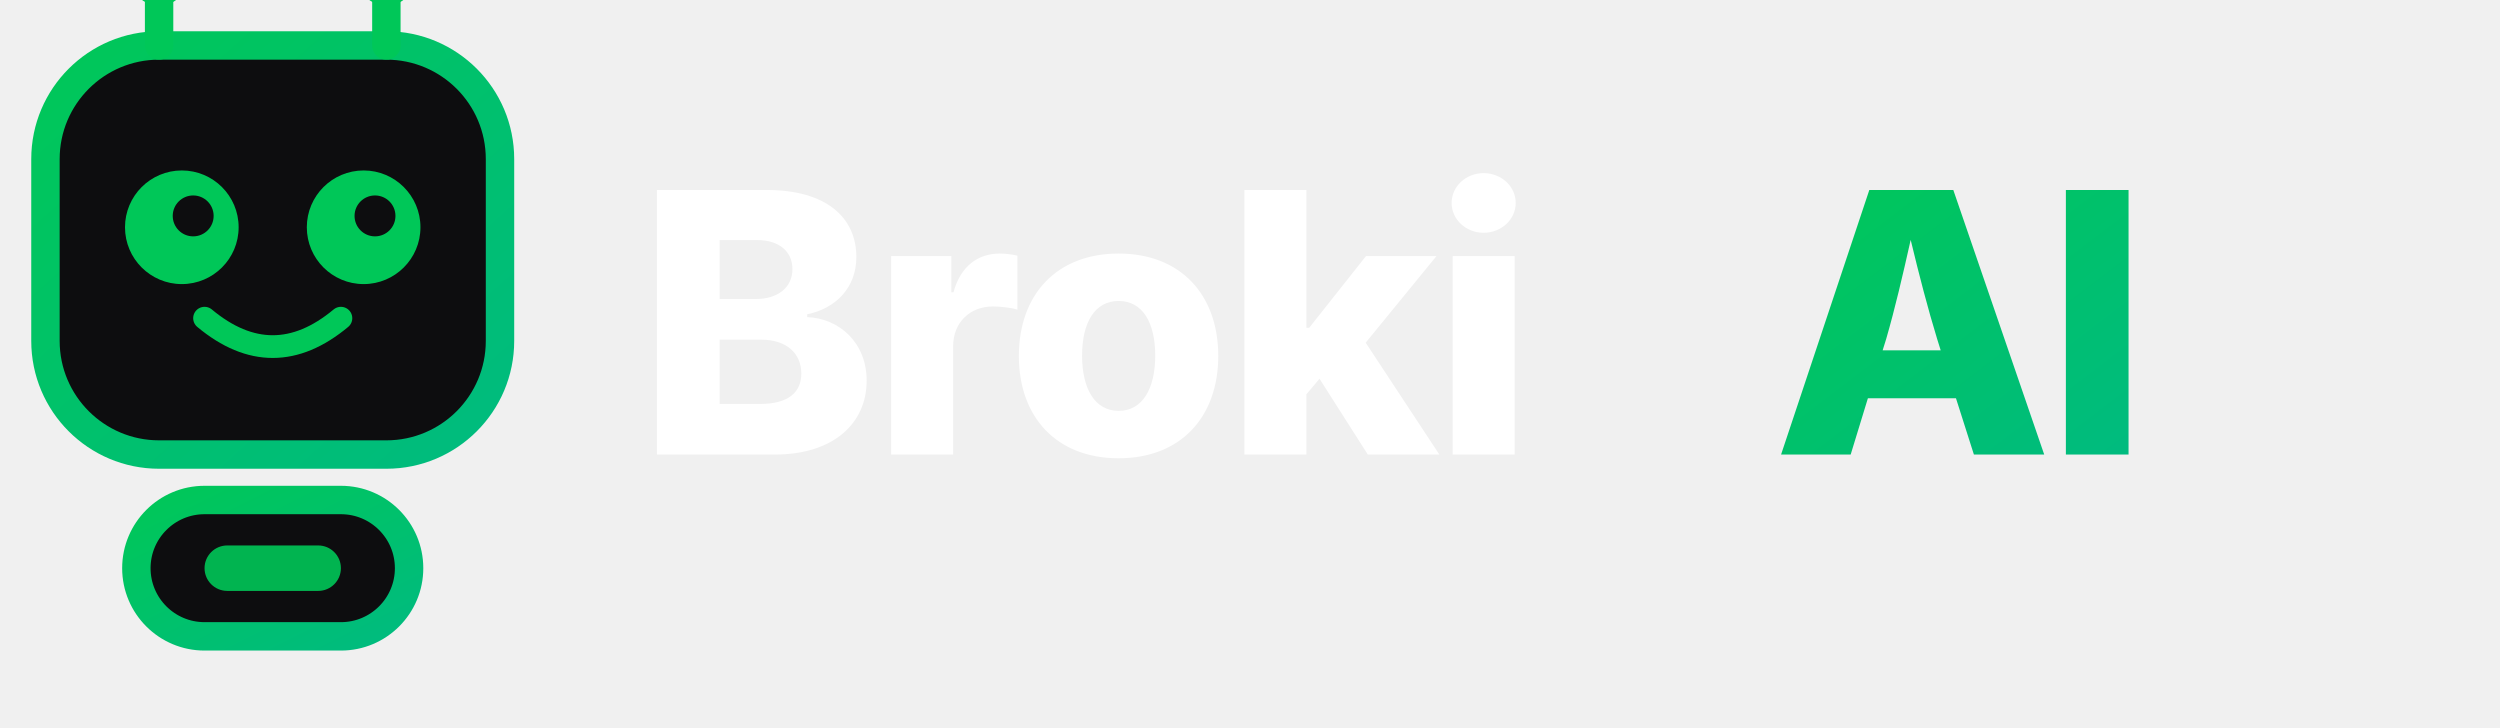
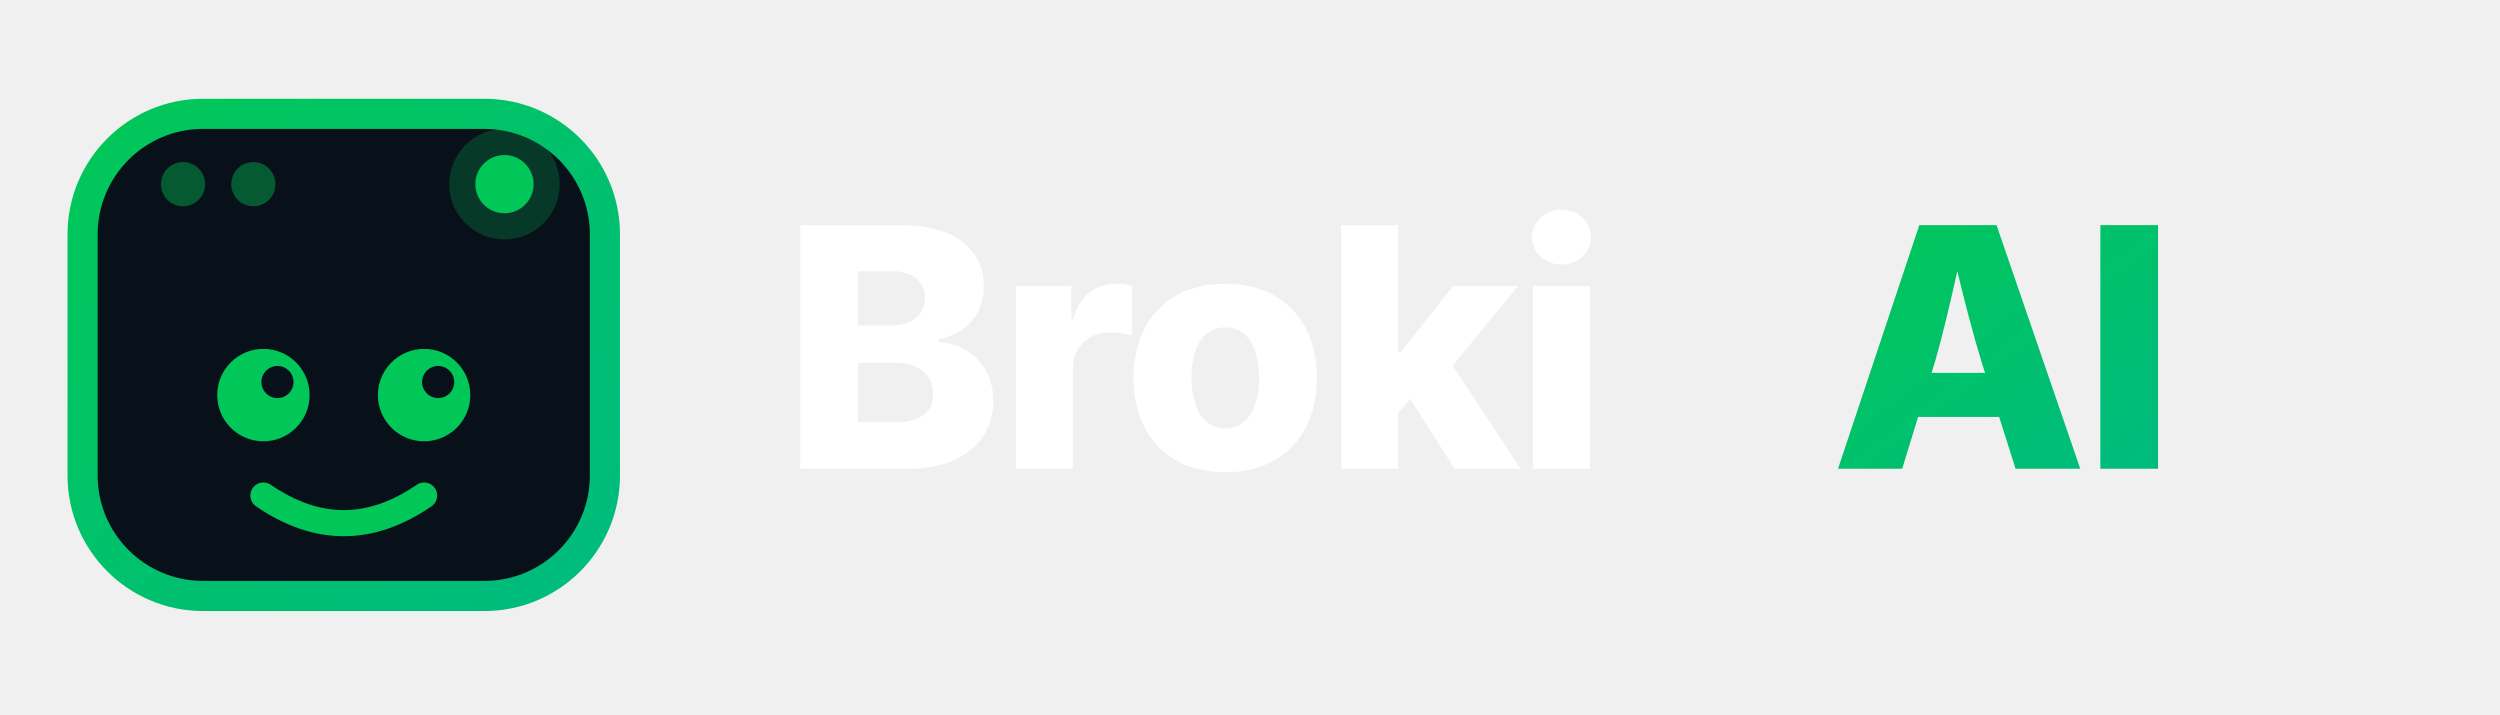
- <svg xmlns="http://www.w3.org/2000/svg" viewBox="0 0 220 64" width="220" height="64">
+ <svg xmlns="http://www.w3.org/2000/svg" viewBox="0 0 224 64" width="224" height="64">
  <defs>
    <linearGradient id="grad" x1="0%" y1="0%" x2="100%" y2="100%">
      <stop offset="0%" stop-color="#00c758" />
      <stop offset="100%" stop-color="#00bb7f" />
    </linearGradient>
  </defs>
-   <g transform="translate(4, 4)">
-     <rect x="0" y="0" width="40" height="36" rx="10" ry="10" fill="#0d0d0f" stroke="url(#grad)" stroke-width="2.5" />
-     <line x1="10" y1="0" x2="10" y2="-6" stroke="#00c758" stroke-width="2.5" stroke-linecap="round" />
-     <line x1="30" y1="0" x2="30" y2="-6" stroke="#00c758" stroke-width="2.5" stroke-linecap="round" />
-     <circle cx="10" cy="-6" r="2.5" fill="#00c758" />
-     <circle cx="30" cy="-6" r="2.5" fill="#00c758" />
-     <circle cx="12" cy="16" r="5" fill="#00c758" />
-     <circle cx="28" cy="16" r="5" fill="#00c758" />
-     <circle cx="13" cy="15" r="1.8" fill="#0d0d0f" />
-     <circle cx="29" cy="15" r="1.8" fill="#0d0d0f" />
-     <path d="M 14 24 Q 20 29 26 24" stroke="#00c758" stroke-width="2" fill="none" stroke-linecap="round" />
-     <rect x="8" y="40" width="24" height="12" rx="6" ry="6" fill="#0d0d0f" stroke="url(#grad)" stroke-width="2.5" />
-     <rect x="14" y="44" width="12" height="4" rx="2" fill="#00c758" opacity="0.9" />
+   <g transform="translate(2,3) scale(0.9)">
+     <rect x="6" y="8" width="52" height="48" rx="12" ry="12" fill="#081119" stroke="url(#grad)" stroke-width="3" />
+     <line x1="8" y1="22" x2="56" y2="22" stroke="url(#grad)" stroke-width="1.8" opacity="0.45" />
+     <circle cx="16" cy="15" r="2.2" fill="#00c758" opacity="0.4" />
+     <circle cx="23" cy="15" r="2.2" fill="#00c758" opacity="0.4" />
+     <circle cx="48" cy="15" r="5.5" fill="#00c758" opacity="0.22" />
+     <circle cx="48" cy="15" r="2.9" fill="#00c758" />
+     <circle cx="24" cy="36" r="4.6" fill="#00c758" />
+     <circle cx="40" cy="36" r="4.6" fill="#00c758" />
+     <circle cx="25.4" cy="34.7" r="1.6" fill="#081119" />
+     <circle cx="41.4" cy="34.7" r="1.6" fill="#081119" />
+     <path d="M 24 46 Q 32 51.5 40 46" stroke="#00c758" stroke-width="2.6" fill="none" stroke-linecap="round" />
  </g>
-   <text x="56" y="40" font-family="system-ui, -apple-system, sans-serif" font-size="32" font-weight="800" fill="#ffffff" letter-spacing="-0.02em">Broki</text>
-   <text x="156" y="40" font-family="system-ui, -apple-system, sans-serif" font-size="32" font-weight="800" fill="url(#grad)" letter-spacing="-0.02em">AI</text>
+   <text x="70" y="42" font-family="system-ui, -apple-system, 'Segoe UI', sans-serif" font-size="30" font-weight="800" fill="#ffffff" letter-spacing="-0.02em">Broki</text>
+   <text x="164" y="42" font-family="system-ui, -apple-system, 'Segoe UI', sans-serif" font-size="30" font-weight="800" fill="url(#grad)" letter-spacing="-0.02em">AI</text>
</svg>
